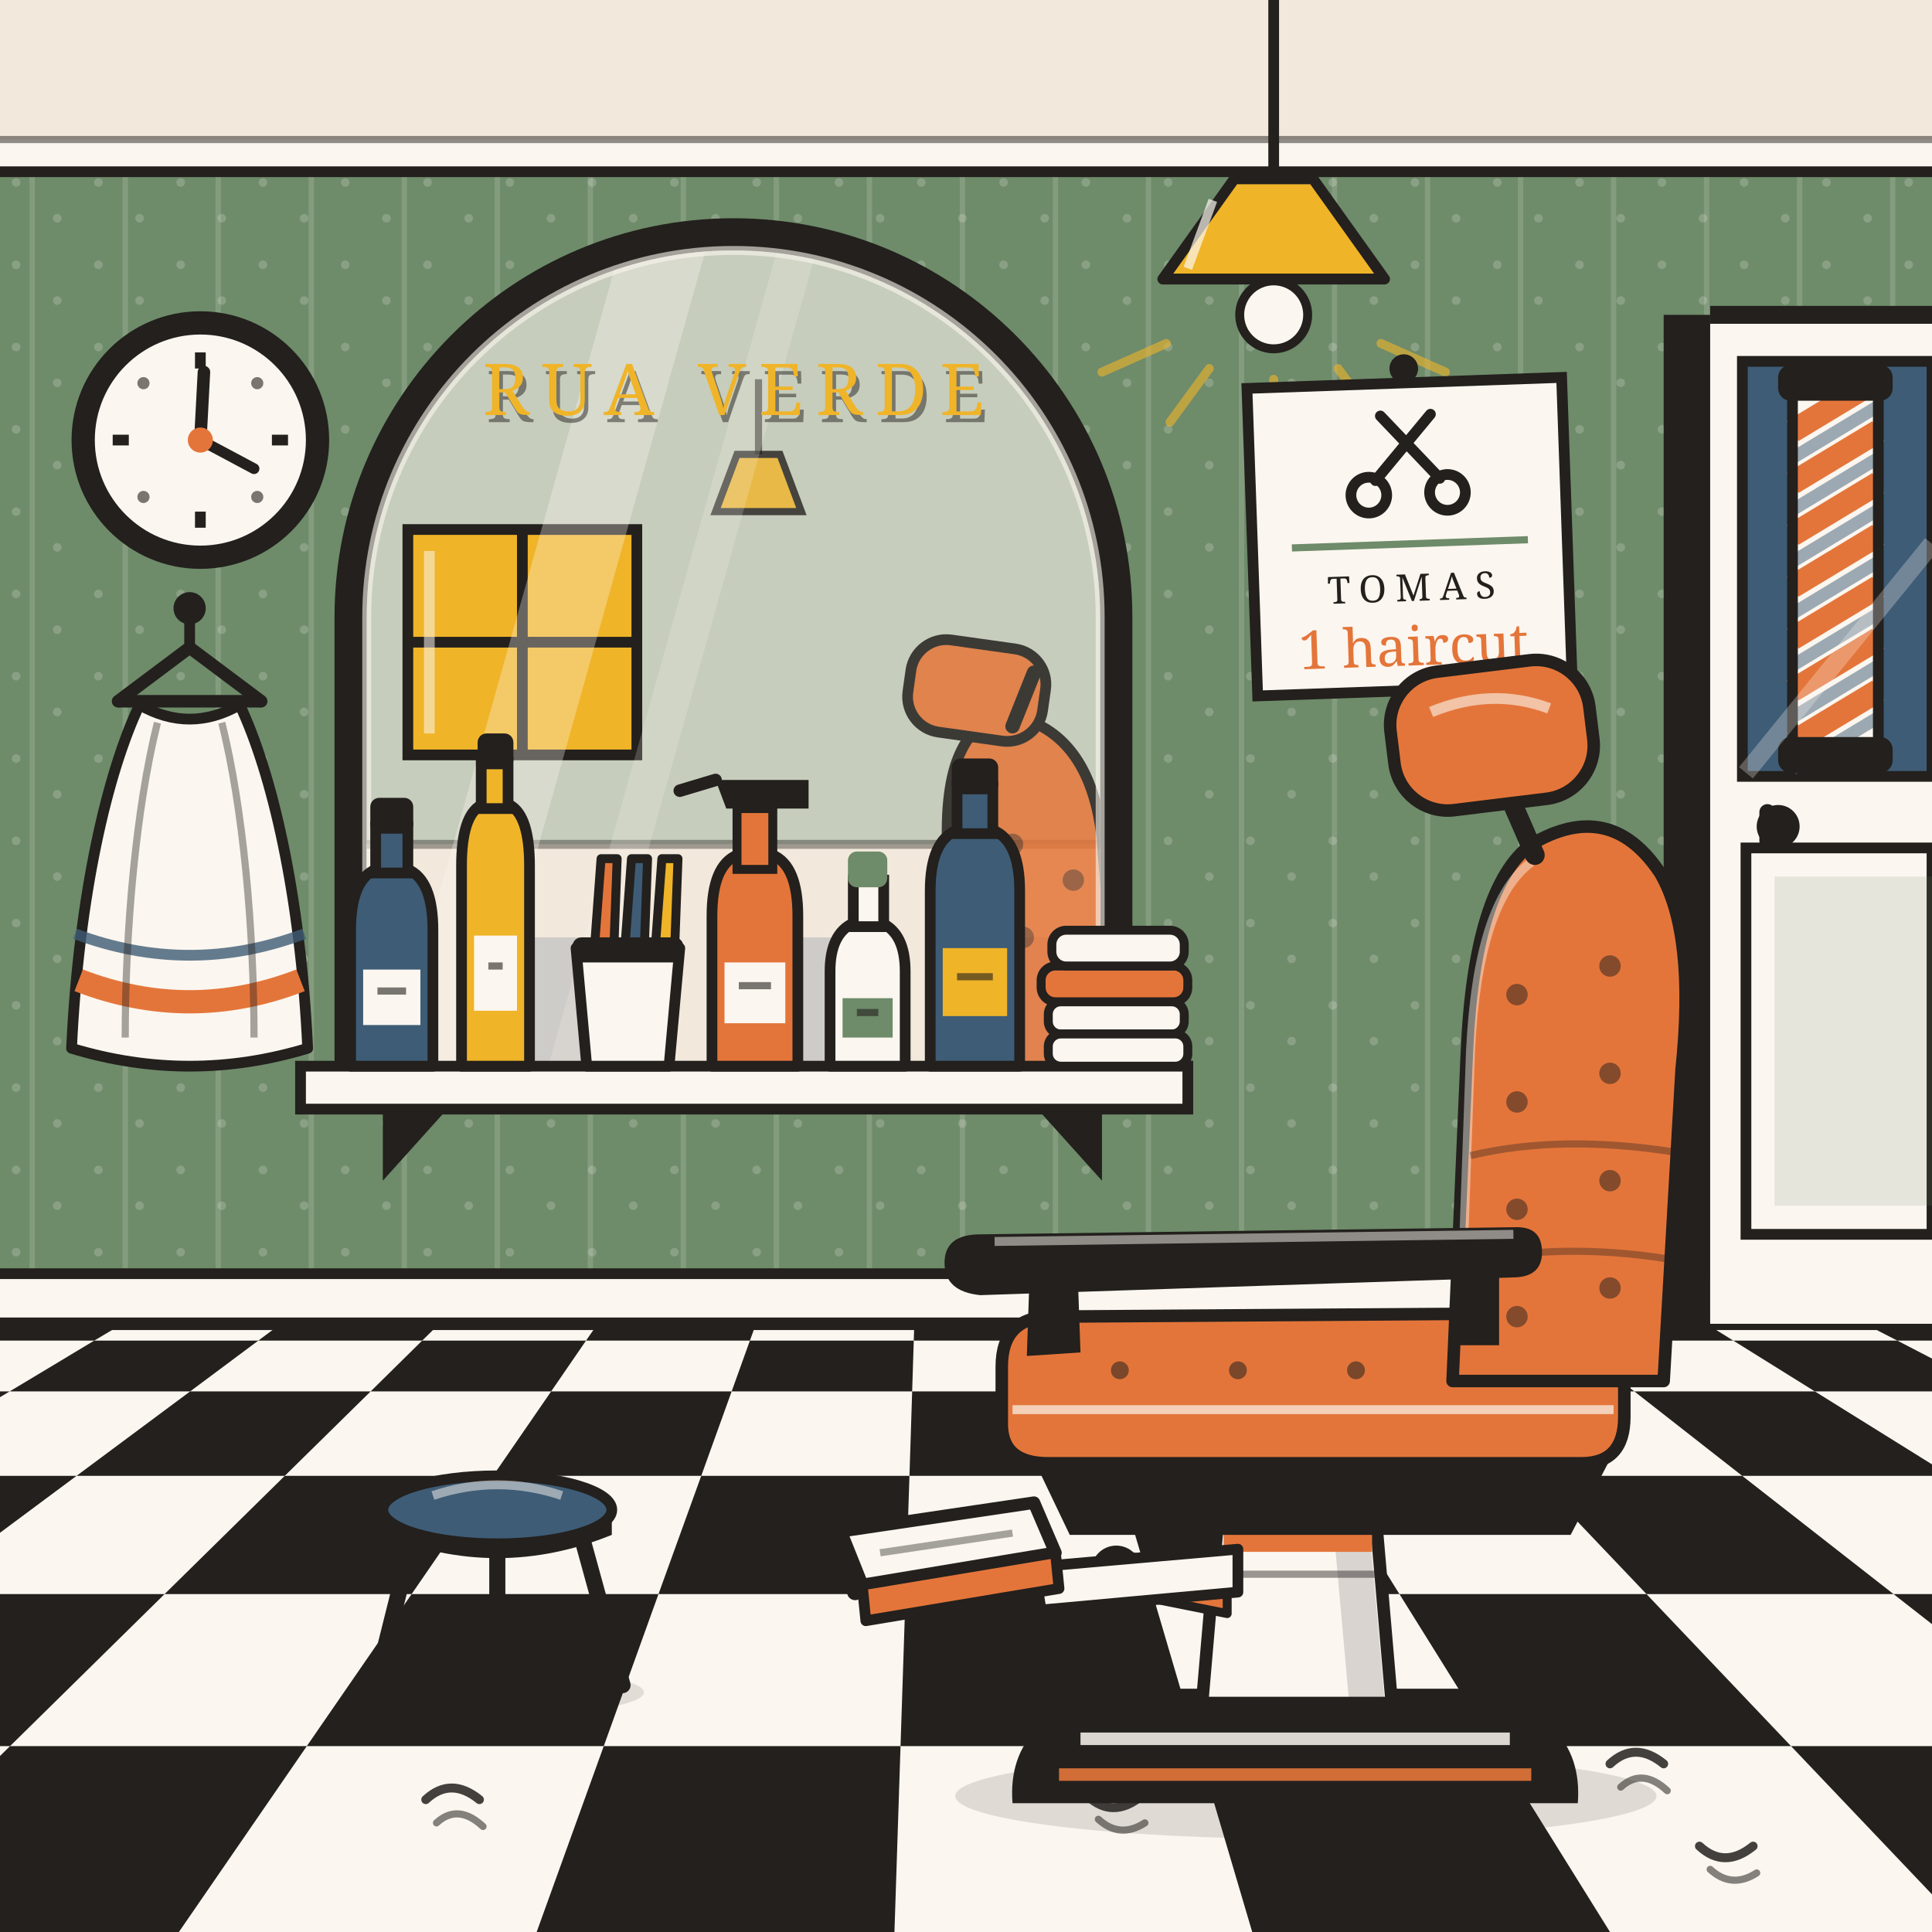
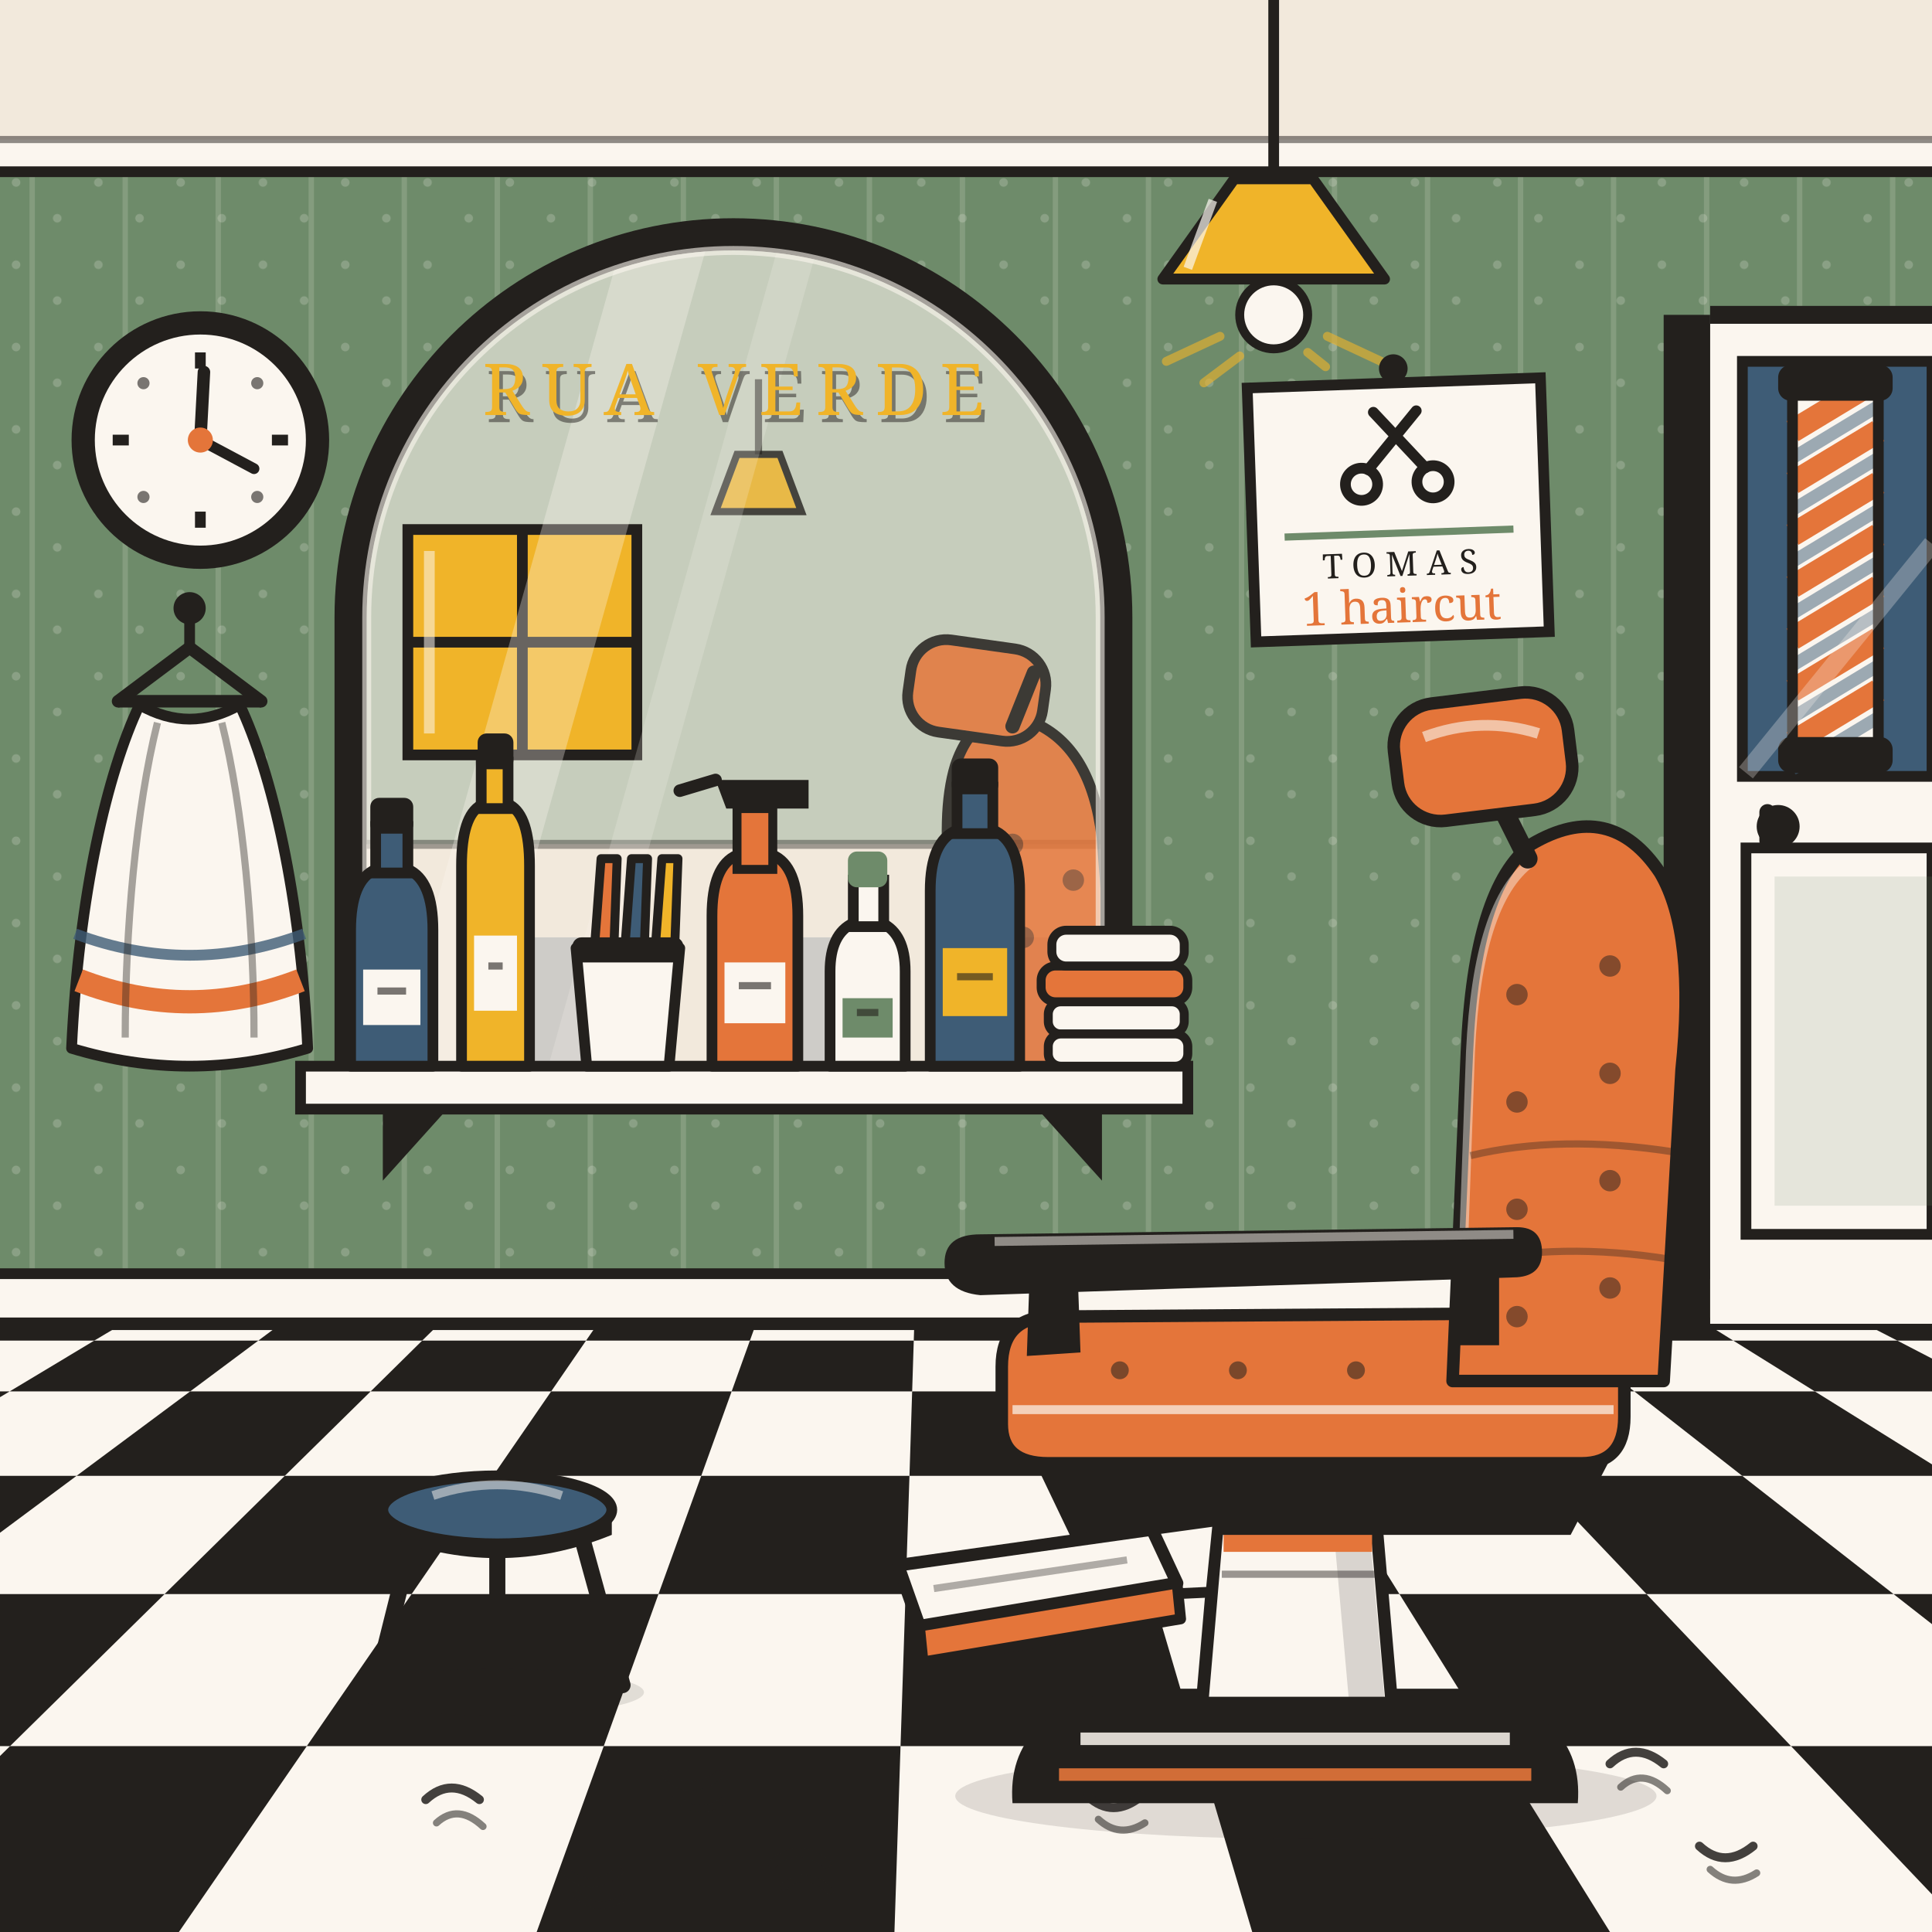
<svg xmlns="http://www.w3.org/2000/svg" viewBox="0 0 1080 1080">
  <defs>
    <pattern id="riso" width="46" height="46" patternUnits="userSpaceOnUse">
      <circle cx="9" cy="10" r="2.4" fill="#FBF6EF" />
      <circle cx="32" cy="30" r="2.4" fill="#FBF6EF" />
    </pattern>
    <clipPath id="mirclip">
      <path d="M 205,600 L 205,345 A 205,205 0 0 1 615,345 L 615,600 Z" />
    </clipPath>
  </defs>
  <rect width="1080" height="1080" fill="#F2E9DC" />
  <rect x="0" y="96" width="1080" height="644" fill="#6E8B6A" />
  <path d="M 18,98 L 18,738" stroke="#FBF6EF" stroke-width="3" opacity=".16" />
  <path d="M 70,98 L 70,738" stroke="#FBF6EF" stroke-width="3" opacity=".16" />
  <path d="M 122,98 L 122,738" stroke="#FBF6EF" stroke-width="3" opacity=".16" />
  <path d="M 174,98 L 174,738" stroke="#FBF6EF" stroke-width="3" opacity=".16" />
  <path d="M 226,98 L 226,738" stroke="#FBF6EF" stroke-width="3" opacity=".16" />
  <path d="M 278,98 L 278,738" stroke="#FBF6EF" stroke-width="3" opacity=".16" />
  <path d="M 330,98 L 330,738" stroke="#FBF6EF" stroke-width="3" opacity=".16" />
  <path d="M 382,98 L 382,738" stroke="#FBF6EF" stroke-width="3" opacity=".16" />
  <path d="M 434,98 L 434,738" stroke="#FBF6EF" stroke-width="3" opacity=".16" />
  <path d="M 486,98 L 486,738" stroke="#FBF6EF" stroke-width="3" opacity=".16" />
  <path d="M 538,98 L 538,738" stroke="#FBF6EF" stroke-width="3" opacity=".16" />
  <path d="M 590,98 L 590,738" stroke="#FBF6EF" stroke-width="3" opacity=".16" />
  <path d="M 642,98 L 642,738" stroke="#FBF6EF" stroke-width="3" opacity=".16" />
  <path d="M 694,98 L 694,738" stroke="#FBF6EF" stroke-width="3" opacity=".16" />
  <path d="M 746,98 L 746,738" stroke="#FBF6EF" stroke-width="3" opacity=".16" />
  <path d="M 798,98 L 798,738" stroke="#FBF6EF" stroke-width="3" opacity=".16" />
  <path d="M 850,98 L 850,738" stroke="#FBF6EF" stroke-width="3" opacity=".16" />
  <path d="M 902,98 L 902,738" stroke="#FBF6EF" stroke-width="3" opacity=".16" />
  <path d="M 954,98 L 954,738" stroke="#FBF6EF" stroke-width="3" opacity=".16" />
  <path d="M 1006,98 L 1006,738" stroke="#FBF6EF" stroke-width="3" opacity=".16" />
  <path d="M 1058,98 L 1058,738" stroke="#FBF6EF" stroke-width="3" opacity=".16" />
  <rect x="0" y="96" width="1080" height="644" fill="url(#riso)" opacity=".2" />
  <rect x="0" y="78" width="1080" height="20" fill="#FBF6EF" />
  <path d="M 0,96 L 1080,96" stroke="#23201D" stroke-width="6" />
  <path d="M 0,78 L 1080,78" stroke="#23201D" stroke-width="4" opacity=".5" />
  <rect x="0" y="740" width="1080" height="340" fill="#FBF6EF" />
  <path d="M -20.0,740.0 L 68.5,740.0 L 52.7,749.4 L -38.9,749.4 Z" fill="#23201D" />
  <path d="M 157.0,740.0 L 245.6,740.0 L 236.0,749.4 L 144.4,749.4 Z" fill="#23201D" />
  <path d="M 334.1,740.0 L 422.6,740.0 L 419.2,749.4 L 327.6,749.4 Z" fill="#23201D" />
  <path d="M 511.1,740.0 L 599.7,740.0 L 602.5,749.4 L 510.8,749.4 Z" fill="#23201D" />
  <path d="M 688.2,740.0 L 776.7,740.0 L 785.7,749.4 L 694.1,749.4 Z" fill="#23201D" />
  <path d="M 865.2,740.0 L 953.8,740.0 L 968.9,749.4 L 877.3,749.4 Z" fill="#23201D" />
  <path d="M 1042.3,740.0 L 1130.8,740.0 L 1152.2,749.4 L 1060.6,749.4 Z" fill="#23201D" />
  <path d="M 52.7,749.4 L 144.4,749.4 L 106.3,777.8 L 5.4,777.8 Z" fill="#23201D" />
  <path d="M 236.0,749.4 L 327.6,749.4 L 308.1,777.8 L 207.2,777.8 Z" fill="#23201D" />
  <path d="M 419.2,749.4 L 510.8,749.4 L 509.9,777.8 L 409.0,777.8 Z" fill="#23201D" />
  <path d="M 602.5,749.4 L 694.1,749.4 L 711.7,777.8 L 610.8,777.8 Z" fill="#23201D" />
  <path d="M 785.7,749.4 L 877.3,749.4 L 913.6,777.8 L 812.6,777.8 Z" fill="#23201D" />
  <path d="M 968.9,749.4 L 1060.6,749.4 L 1115.4,777.8 L 1014.5,777.8 Z" fill="#23201D" />
  <path d="M -95.6,777.8 L 5.4,777.8 L -73.6,825.0 L -190.0,825.0 Z" fill="#23201D" />
  <path d="M 106.3,777.8 L 207.2,777.8 L 159.2,825.0 L 42.8,825.0 Z" fill="#23201D" />
  <path d="M 308.1,777.8 L 409.0,777.8 L 392.0,825.0 L 275.6,825.0 Z" fill="#23201D" />
  <path d="M 509.9,777.8 L 610.8,777.8 L 624.8,825.0 L 508.4,825.0 Z" fill="#23201D" />
  <path d="M 711.7,777.8 L 812.6,777.8 L 857.5,825.0 L 741.1,825.0 Z" fill="#23201D" />
  <path d="M 913.6,777.8 L 1014.5,777.8 L 1090.3,825.0 L 973.9,825.0 Z" fill="#23201D" />
  <path d="M -73.6,825.0 L 42.8,825.0 L -46.1,891.1 L -184.2,891.1 Z" fill="#23201D" />
  <path d="M 159.2,825.0 L 275.6,825.0 L 230.1,891.1 L 92.0,891.1 Z" fill="#23201D" />
  <path d="M 392.0,825.0 L 508.4,825.0 L 506.2,891.1 L 368.1,891.1 Z" fill="#23201D" />
  <path d="M 624.8,825.0 L 741.1,825.0 L 782.3,891.1 L 644.3,891.1 Z" fill="#23201D" />
  <path d="M 857.5,825.0 L 973.9,825.0 L 1058.5,891.1 L 920.4,891.1 Z" fill="#23201D" />
  <path d="M 1090.3,825.0 L 1206.7,825.0 L 1334.6,891.1 L 1196.5,891.1 Z" fill="#23201D" />
  <path d="M -46.1,891.1 L 92.0,891.1 L 5.6,976.1 L -160.3,976.1 Z" fill="#23201D" />
  <path d="M 230.1,891.1 L 368.1,891.1 L 337.5,976.1 L 171.5,976.1 Z" fill="#23201D" />
  <path d="M 506.2,891.1 L 644.3,891.1 L 669.3,976.1 L 503.4,976.1 Z" fill="#23201D" />
  <path d="M 782.3,891.1 L 920.4,891.1 L 1001.2,976.1 L 835.3,976.1 Z" fill="#23201D" />
  <path d="M 1058.5,891.1 L 1196.5,891.1 L 1333.1,976.1 L 1167.2,976.1 Z" fill="#23201D" />
  <path d="M 5.6,976.1 L 171.5,976.1 L 100.0,1080.0 L -100.0,1080.0 Z" fill="#23201D" />
  <path d="M 337.5,976.1 L 503.4,976.1 L 500.0,1080.0 L 300.0,1080.0 Z" fill="#23201D" />
  <path d="M 669.3,976.1 L 835.3,976.1 L 900.0,1080.0 L 700.0,1080.0 Z" fill="#23201D" />
  <path d="M 1001.2,976.1 L 1167.2,976.1 L 1300.0,1080.0 L 1100.0,1080.0 Z" fill="#23201D" />
  <rect x="0" y="712" width="1080" height="28" fill="#FBF6EF" />
  <path d="M 0,712 L 1080,712" stroke="#23201D" stroke-width="6" />
  <path d="M 0,740 L 1080,740" stroke="#23201D" stroke-width="7" />
  <path d="M 712,0 L 712,100" stroke="#23201D" stroke-width="6" />
  <path d="M 650,156 L 690,100 L 734,100 L 774,156 Z" fill="#F0B429" stroke="#23201D" stroke-width="6" stroke-linejoin="round" />
  <path d="M 650,156 L 774,156" stroke="#23201D" stroke-width="6" />
  <path d="M 678,112 L 664,150" stroke="#FBF6EF" stroke-width="5" opacity=".7" />
  <circle cx="712" cy="176" r="19" fill="#FBF6EF" stroke="#23201D" stroke-width="5" />
-   <path d="M 652,192 L 616,208" stroke="#F0B429" stroke-width="5" opacity=".6" stroke-linecap="round" />
-   <path d="M 676,206 L 654,236" stroke="#F0B429" stroke-width="5" opacity=".6" stroke-linecap="round" />
-   <path d="M 712,212 L 712,248" stroke="#F0B429" stroke-width="5" opacity=".6" stroke-linecap="round" />
-   <path d="M 748,206 L 770,236" stroke="#F0B429" stroke-width="5" opacity=".6" stroke-linecap="round" />
-   <path d="M 772,192 L 808,208" stroke="#F0B429" stroke-width="5" opacity=".6" stroke-linecap="round" />
+   <path d="M 682,188 L 652,202" stroke="#F0B429" stroke-width="5" opacity=".6" stroke-linecap="round" />
+   <path d="M 693,199 L 673,214" stroke="#F0B429" stroke-width="5" opacity=".6" stroke-linecap="round" />
+   <path d="M 742,188 L 772,202" stroke="#F0B429" stroke-width="5" opacity=".6" stroke-linecap="round" />
+   <path d="M 731,197 L 741,205" stroke="#F0B429" stroke-width="5" opacity=".6" stroke-linecap="round" />
  <circle cx="112" cy="246" r="72" fill="#23201D" />
  <circle cx="112" cy="246" r="59" fill="#FBF6EF" />
  <path d="M 161.0,246.0 L 152.0,246.0" stroke="#23201D" stroke-width="6" />
  <path d="M 112.0,295.0 L 112.0,286.0" stroke="#23201D" stroke-width="6" />
  <path d="M 63.0,246.0 L 72.0,246.0" stroke="#23201D" stroke-width="6" />
  <path d="M 112.0,197.0 L 112.0,206.0" stroke="#23201D" stroke-width="6" />
  <circle cx="143.8" cy="277.8" r="3.4" fill="#23201D" opacity=".6" />
  <circle cx="80.2" cy="277.8" r="3.4" fill="#23201D" opacity=".6" />
  <circle cx="80.2" cy="214.2" r="3.4" fill="#23201D" opacity=".6" />
  <circle cx="143.8" cy="214.2" r="3.4" fill="#23201D" opacity=".6" />
  <path d="M 112,246 L 114,208" stroke="#23201D" stroke-width="7" stroke-linecap="round" />
  <path d="M 112,246 L 142,262" stroke="#23201D" stroke-width="6" stroke-linecap="round" />
  <circle cx="112" cy="246" r="7" fill="#E4753A" />
  <path d="M 106,344 L 106,362" stroke="#23201D" stroke-width="6" />
  <circle cx="106" cy="340" r="9" fill="#23201D" />
  <path d="M 106,362 L 66,392 M 106,362 L 146,392" stroke="#23201D" stroke-width="7" stroke-linecap="round" />
  <path d="M 66,392 L 146,392" stroke="#23201D" stroke-width="7" />
  <path d="M 78,394 C 60,432 44,500 40,586 Q 106,606 172,586 C 168,500 152,432 134,394 Q 106,410 78,394 Z" fill="#FBF6EF" stroke="#23201D" stroke-width="6" stroke-linejoin="round" />
  <path d="M 44,548 Q 106,572 168,548" stroke="#E4753A" stroke-width="13" fill="none" />
  <path d="M 42,522 Q 106,546 170,522" stroke="#3E5C76" stroke-width="6" fill="none" opacity=".8" />
  <path d="M 88,404 C 76,452 70,520 70,580" stroke="#23201D" stroke-width="4" fill="none" opacity=".4" />
  <path d="M 124,404 C 136,452 142,520 142,580" stroke="#23201D" stroke-width="4" fill="none" opacity=".4" />
-   <g transform="rotate(-2 788 300)">
-     <rect x="700" y="214" width="176" height="172" fill="#FBF6EF" stroke="#23201D" stroke-width="6" />
-     <circle cx="788" cy="206" r="8" fill="#23201D" />
-     <path d="M 770,268 L 802,232" stroke="#23201D" stroke-width="6" stroke-linecap="round" />
-     <path d="M 806,268 L 774,232" stroke="#23201D" stroke-width="6" stroke-linecap="round" />
-     <circle cx="766" cy="276" r="10" fill="none" stroke="#23201D" stroke-width="6" />
-     <circle cx="810" cy="276" r="10" fill="none" stroke="#23201D" stroke-width="6" />
-     <path d="M 722,304 L 854,304" stroke="#6E8B6A" stroke-width="4" />
-     <text x="788" y="336" font-family="Georgia, serif" font-size="21" letter-spacing="5" fill="#23201D" text-anchor="middle">TOMAS</text>
-     <text x="788" y="372" font-family="Georgia, serif" font-size="30" fill="#E4753A" text-anchor="middle">1 haircut</text>
+   <g transform="rotate(-2 782 296)">
+     <rect x="700" y="214" width="164" height="142" fill="#FBF6EF" stroke="#23201D" stroke-width="6" />
+     <circle cx="782" cy="206" r="8" fill="#23201D" />
+     <path d="M 766,262 L 794,230" stroke="#23201D" stroke-width="6" stroke-linecap="round" />
+     <path d="M 798,262 L 770,230" stroke="#23201D" stroke-width="6" stroke-linecap="round" />
+     <circle cx="762" cy="270" r="9" fill="none" stroke="#23201D" stroke-width="6" />
+     <circle cx="802" cy="270" r="9" fill="none" stroke="#23201D" stroke-width="6" />
+     <path d="M 718,298 L 846,298" stroke="#6E8B6A" stroke-width="4" />
+     <text x="782" y="322" font-family="Georgia, serif" font-size="19" letter-spacing="5" fill="#23201D" text-anchor="middle">TOMAS</text>
+     <text x="782" y="348" font-family="Georgia, serif" font-size="26" fill="#E4753A" text-anchor="middle">1 haircut</text>
  </g>
  <path d="M 187,616 L 187,345 A 223,223 0 0 1 633,345 L 633,616 Z" fill="#23201D" />
  <path d="M 205,600 L 205,345 A 205,205 0 0 1 615,345 L 615,600 Z" fill="#FBF6EF" />
  <g clip-path="url(#mirclip)">
    <rect x="190" y="120" width="440" height="352" fill="#6E8B6A" opacity=".38" />
    <rect x="190" y="472" width="440" height="140" fill="#F2E9DC" />
    <path d="M 264,524 L 338,524 L 346,612 L 256,612 Z" fill="#3E5C76" opacity=".2" />
    <path d="M 412,524 L 486,524 L 494,612 L 404,612 Z" fill="#3E5C76" opacity=".2" />
    <path d="M 560,524 L 634,524 L 642,612 L 552,612 Z" fill="#3E5C76" opacity=".2" />
    <path d="M 190,472 L 630,472" stroke="#23201D" stroke-width="5" opacity=".4" />
    <rect x="228" y="296" width="128" height="126" fill="#F0B429" stroke="#23201D" stroke-width="6" />
    <path d="M 292,296 L 292,422" stroke="#23201D" stroke-width="6" />
    <path d="M 228,359 L 356,359" stroke="#23201D" stroke-width="6" />
    <path d="M 240,308 L 240,410" stroke="#FBF6EF" stroke-width="6" opacity=".55" />
    <path d="M 424,212 L 424,254" stroke="#23201D" stroke-width="4" opacity=".6" />
    <path d="M 400,286 L 412,254 L 436,254 L 448,286 Z" fill="#F0B429" stroke="#23201D" stroke-width="4" opacity=".8" />
    <g opacity=".85">
      <path d="M 626,600 L 616,468 Q 610,418 578,404 Q 546,392 534,428 Q 526,454 532,502 L 542,600 Z" fill="#E4753A" stroke="#23201D" stroke-width="6" stroke-linejoin="round" />
      <rect x="508" y="360" width="76" height="52" rx="20" fill="#E4753A" stroke="#23201D" stroke-width="6" transform="rotate(8 546 386)" />
      <path d="M 566,406 L 578,376" stroke="#23201D" stroke-width="8" stroke-linecap="round" />
      <circle cx="566" cy="472" r="6" fill="#23201D" opacity=".45" />
      <circle cx="600" cy="492" r="6" fill="#23201D" opacity=".45" />
      <circle cx="572" cy="524" r="6" fill="#23201D" opacity=".45" />
      <circle cx="606" cy="544" r="6" fill="#23201D" opacity=".45" />
    </g>
    <path d="M 214,612 L 352,120 L 400,120 L 262,612 Z" fill="#FBF6EF" opacity=".32" />
    <path d="M 302,612 L 440,120 L 462,120 L 324,612 Z" fill="#FBF6EF" opacity=".2" />
    <text x="412" y="236" font-family="Georgia, serif" font-size="40" letter-spacing="7" fill="#23201D" text-anchor="middle" opacity=".5">RUA VERDE</text>
    <text x="410" y="232" font-family="Georgia, serif" font-size="40" letter-spacing="7" fill="#F0B429" text-anchor="middle">RUA VERDE</text>
  </g>
  <path d="M 205,600 L 205,345 A 205,205 0 0 1 615,345 L 615,600 Z" fill="none" stroke="#FBF6EF" stroke-width="5" opacity=".6" />
  <path d="M 187,616 L 633,616" stroke="#23201D" stroke-width="8" />
  <rect x="930" y="176" width="26" height="564" fill="#23201D" />
  <rect x="956" y="176" width="124" height="564" fill="#FBF6EF" />
  <path d="M 956,176 L 1080,176" stroke="#23201D" stroke-width="10" />
  <rect x="974" y="202" width="106" height="232" fill="#3E5C76" stroke="#23201D" stroke-width="6" />
  <rect x="1002" y="220" width="48" height="196" fill="#FBF6EF" />
  <path d="M 1002,241 L 1050,212" stroke="#E4753A" stroke-width="13" />
  <path d="M 1002,256 L 1050,227" stroke="#3E5C76" stroke-width="7" opacity=".5" />
  <path d="M 1002,270 L 1050,241" stroke="#E4753A" stroke-width="13" />
  <path d="M 1002,285 L 1050,256" stroke="#3E5C76" stroke-width="7" opacity=".5" />
  <path d="M 1002,299 L 1050,270" stroke="#E4753A" stroke-width="13" />
  <path d="M 1002,314 L 1050,285" stroke="#3E5C76" stroke-width="7" opacity=".5" />
  <path d="M 1002,328 L 1050,299" stroke="#E4753A" stroke-width="13" />
  <path d="M 1002,343 L 1050,314" stroke="#3E5C76" stroke-width="7" opacity=".5" />
  <path d="M 1002,357 L 1050,328" stroke="#E4753A" stroke-width="13" />
  <path d="M 1002,372 L 1050,343" stroke="#3E5C76" stroke-width="7" opacity=".5" />
  <path d="M 1002,386 L 1050,357" stroke="#E4753A" stroke-width="13" />
  <path d="M 1002,401 L 1050,372" stroke="#3E5C76" stroke-width="7" opacity=".5" />
  <path d="M 1002,415 L 1050,386" stroke="#E4753A" stroke-width="13" />
  <path d="M 1002,430 L 1050,401" stroke="#3E5C76" stroke-width="7" opacity=".5" />
  <rect x="1002" y="220" width="48" height="196" fill="none" stroke="#23201D" stroke-width="6" />
  <rect x="994" y="204" width="64" height="20" rx="7" fill="#23201D" />
  <rect x="994" y="412" width="64" height="20" rx="7" fill="#23201D" />
  <path d="M 976,432 L 1080,304" stroke="#FBF6EF" stroke-width="10" opacity=".28" />
  <rect x="976" y="474" width="104" height="216" fill="none" stroke="#23201D" stroke-width="6" />
  <rect x="992" y="490" width="88" height="184" fill="#6E8B6A" opacity=".16" />
  <circle cx="994" cy="462" r="12" fill="#23201D" />
  <path d="M 988,454 L 988,470" stroke="#23201D" stroke-width="9" stroke-linecap="round" />
  <path d="M 168,596 L 664,596 L 664,620 L 168,620 Z" fill="#FBF6EF" stroke="#23201D" stroke-width="6" />
  <path d="M 214,620 L 250,620 L 214,660 Z" fill="#23201D" />
  <path d="M 616,620 L 580,620 L 616,660 Z" fill="#23201D" />
  <path d="M 196,596 L 196,520 Q 196,492 210,486 L 228,486 Q 242,492 242,520 L 242,596 Z" fill="#3E5C76" stroke="#23201D" stroke-width="6" stroke-linejoin="round" />
  <rect x="210" y="462" width="18" height="26" fill="#3E5C76" stroke="#23201D" stroke-width="6" />
  <rect x="207" y="446" width="24" height="20" rx="5" fill="#23201D" />
  <rect x="203" y="542" width="32" height="31" fill="#FBF6EF" />
  <path d="M 211,554 L 227,554" stroke="#23201D" stroke-width="4" opacity=".6" />
  <path d="M 258,596 L 258,484 Q 258,456 269,450 L 285,450 Q 296,456 296,484 L 296,596 Z" fill="#F0B429" stroke="#23201D" stroke-width="6" stroke-linejoin="round" />
  <rect x="269" y="426" width="15" height="26" fill="#F0B429" stroke="#23201D" stroke-width="6" />
  <rect x="267" y="410" width="20" height="20" rx="5" fill="#23201D" />
  <rect x="265" y="523" width="24" height="42" fill="#FBF6EF" />
  <path d="M 273,540 L 281,540" stroke="#23201D" stroke-width="4" opacity=".6" />
  <path d="M 322,530 L 380,530 L 374,596 L 328,596 Z" fill="#FBF6EF" stroke="#23201D" stroke-width="6" stroke-linejoin="round" />
  <path d="M 332,534 L 336,480 L 345,480 L 343,534 Z" fill="#E4753A" stroke="#23201D" stroke-width="5" stroke-linejoin="round" />
  <path d="M 349,534 L 353,480 L 362,480 L 360,534 Z" fill="#3E5C76" stroke="#23201D" stroke-width="5" stroke-linejoin="round" />
  <path d="M 366,534 L 370,480 L 379,480 L 377,534 Z" fill="#F0B429" stroke="#23201D" stroke-width="5" stroke-linejoin="round" />
  <rect x="320" y="524" width="62" height="14" rx="5" fill="#23201D" />
  <path d="M 398,596 L 398,512 Q 398,484 412,478 L 432,478 Q 446,484 446,512 L 446,596 Z" fill="#E4753A" stroke="#23201D" stroke-width="6" stroke-linejoin="round" />
  <rect x="405" y="538" width="34" height="34" fill="#FBF6EF" />
  <path d="M 413,551 L 431,551" stroke="#23201D" stroke-width="4" opacity=".6" />
  <rect x="412" y="452" width="20" height="34" fill="#E4753A" stroke="#23201D" stroke-width="5" />
  <path d="M 406,452 L 452,452 L 452,436 L 400,436 Z" fill="#23201D" />
  <path d="M 400,436 L 380,442" stroke="#23201D" stroke-width="7" stroke-linecap="round" />
  <path d="M 464,596 L 464,543 Q 464,522 477,516 L 493,516 Q 506,522 506,543 L 506,596 Z" fill="#FBF6EF" stroke="#23201D" stroke-width="6" stroke-linejoin="round" />
  <rect x="477" y="492" width="17" height="26" fill="#FBF6EF" stroke="#23201D" stroke-width="6" />
  <rect x="474" y="476" width="22" height="20" rx="5" fill="#6E8B6A" />
  <rect x="471" y="558" width="28" height="22" fill="#6E8B6A" />
  <path d="M 479,566 L 491,566" stroke="#23201D" stroke-width="4" opacity=".6" />
  <path d="M 520,596 L 520,498 Q 520,470 535,464 L 555,464 Q 570,470 570,498 L 570,596 Z" fill="#3E5C76" stroke="#23201D" stroke-width="6" stroke-linejoin="round" />
  <rect x="535" y="440" width="20" height="26" fill="#3E5C76" stroke="#23201D" stroke-width="6" />
  <rect x="532" y="424" width="26" height="20" rx="5" fill="#23201D" />
  <rect x="527" y="530" width="36" height="38" fill="#F0B429" />
  <path d="M 535,546 L 555,546" stroke="#23201D" stroke-width="4" opacity=".6" />
  <rect x="586" y="560" width="76" height="18" rx="7" fill="#FBF6EF" stroke="#23201D" stroke-width="5" />
  <rect x="582" y="540" width="82" height="20" rx="8" fill="#E4753A" stroke="#23201D" stroke-width="5" />
  <rect x="588" y="520" width="74" height="20" rx="8" fill="#FBF6EF" stroke="#23201D" stroke-width="5" />
  <rect x="586" y="578" width="78" height="18" rx="7" fill="#FBF6EF" stroke="#23201D" stroke-width="5" />
  <ellipse cx="278" cy="946" rx="82" ry="13" fill="#23201D" opacity=".12" />
  <path d="M 230,862 L 210,942" stroke="#23201D" stroke-width="9" stroke-linecap="round" />
  <path d="M 278,868 L 278,950" stroke="#23201D" stroke-width="9" stroke-linecap="round" />
  <path d="M 326,862 L 348,942" stroke="#23201D" stroke-width="9" stroke-linecap="round" />
  <path d="M 221,906 L 336,906" stroke="#23201D" stroke-width="6" />
  <path d="M 214,844 L 214,858 Q 278,884 342,858 L 342,844 Z" fill="#23201D" />
  <ellipse cx="278" cy="844" rx="64" ry="19" fill="#3E5C76" stroke="#23201D" stroke-width="6" />
  <path d="M 242,836 Q 278,824 314,836" stroke="#FBF6EF" stroke-width="5" fill="none" opacity=".5" />
  <ellipse cx="730" cy="1004" rx="196" ry="24" fill="#23201D" opacity=".13" />
  <path d="M 566,1008 Q 562,956 630,944 L 818,944 Q 886,956 882,1008 Z" fill="#23201D" />
  <path d="M 604,972 L 844,972" stroke="#FBF6EF" stroke-width="7" opacity=".85" />
  <path d="M 592,992 L 856,992" stroke="#E4753A" stroke-width="7" opacity=".9" />
  <path d="M 682,836 L 768,836 L 778,952 L 672,952 Z" fill="#FBF6EF" stroke="#23201D" stroke-width="7" stroke-linejoin="round" />
  <path d="M 744,838 L 754,950 L 774,950 L 764,838 Z" fill="#23201D" opacity=".16" />
  <path d="M 684,862 L 767,862" stroke="#E4753A" stroke-width="11" />
  <path d="M 683,880 L 769,880" stroke="#23201D" stroke-width="4" opacity=".45" />
-   <path d="M 686,884 L 632,870 L 626,890 L 686,902 Z" fill="#E4753A" stroke="#23201D" stroke-width="5" stroke-linejoin="round" />
-   <circle cx="624" cy="878" r="14" fill="#23201D" />
  <path d="M 576,812 L 902,812 L 878,858 L 598,858 Z" fill="#23201D" />
  <path d="M 588,736 Q 560,736 560,764 L 560,796 Q 560,818 586,818 L 884,818 Q 908,818 908,792 L 908,758 Q 908,734 884,734 Z" fill="#E4753A" stroke="#23201D" stroke-width="7" stroke-linejoin="round" />
  <path d="M 566,788 L 902,788" stroke="#FBF6EF" stroke-width="5" opacity=".7" />
  <circle cx="626" cy="766" r="5" fill="#23201D" opacity=".55" />
  <circle cx="692" cy="766" r="5" fill="#23201D" opacity=".55" />
  <circle cx="758" cy="766" r="5" fill="#23201D" opacity=".55" />
  <circle cx="824" cy="766" r="5" fill="#23201D" opacity=".55" />
  <path d="M 812,772 L 820,588 Q 824,496 856,472 Q 900,446 928,488 Q 948,522 940,598 L 930,772 Z" fill="#E4753A" stroke="#23201D" stroke-width="7" stroke-linejoin="round" />
  <circle cx="848" cy="556" r="6" fill="#23201D" opacity=".5" />
  <circle cx="900" cy="540" r="6" fill="#23201D" opacity=".5" />
  <circle cx="848" cy="616" r="6" fill="#23201D" opacity=".5" />
  <circle cx="900" cy="600" r="6" fill="#23201D" opacity=".5" />
  <circle cx="848" cy="676" r="6" fill="#23201D" opacity=".5" />
  <circle cx="900" cy="660" r="6" fill="#23201D" opacity=".5" />
  <circle cx="848" cy="736" r="6" fill="#23201D" opacity=".5" />
  <circle cx="900" cy="720" r="6" fill="#23201D" opacity=".5" />
  <path d="M 818,700 L 822,588 Q 826,504 856,482" stroke="#FBF6EF" stroke-width="5" fill="none" opacity=".45" />
  <path d="M 822,646 Q 872,634 936,644" stroke="#23201D" stroke-width="4" fill="none" opacity=".35" />
  <path d="M 820,706 Q 872,694 934,704" stroke="#23201D" stroke-width="4" fill="none" opacity=".35" />
-   <path d="M 858,478 L 838,432" stroke="#23201D" stroke-width="11" stroke-linecap="round" />
-   <rect x="778" y="372" width="112" height="78" rx="30" fill="#E4753A" stroke="#23201D" stroke-width="7" transform="rotate(-7 834 411)" />
-   <path d="M 800,398 Q 834,384 866,396" stroke="#FBF6EF" stroke-width="6" fill="none" opacity=".6" />
+   <path d="M 854,480 L 840,452" stroke="#23201D" stroke-width="11" stroke-linecap="round" />
+   <rect x="780" y="390" width="98" height="66" rx="24" fill="#E4753A" stroke="#23201D" stroke-width="7" transform="rotate(-7 829 423)" />
+   <path d="M 796,412 Q 828,400 860,410" stroke="#FBF6EF" stroke-width="6" fill="none" opacity=".6" />
  <path d="M 574,758 L 604,756 L 602,700 L 576,700 Z" fill="#23201D" />
  <path d="M 812,752 L 838,752 L 838,700 L 812,700 Z" fill="#23201D" />
  <path d="M 548,690 Q 528,690 528,706 Q 528,722 548,724 L 848,714 Q 862,713 862,700 Q 862,686 848,686 Z" fill="#23201D" />
  <path d="M 556,694 L 846,690" stroke="#FBF6EF" stroke-width="5" opacity=".5" />
-   <path d="M 692,866 L 692,890 L 582,900 L 578,876 Z" fill="#FBF6EF" stroke="#23201D" stroke-width="6" stroke-linejoin="round" />
-   <path d="M 470,856 L 578,840 L 590,868 L 482,886 Z" fill="#FBF6EF" stroke="#23201D" stroke-width="7" stroke-linejoin="round" />
-   <path d="M 482,886 L 590,868 L 592,888 L 484,906 Z" fill="#E4753A" stroke="#23201D" stroke-width="6" stroke-linejoin="round" />
-   <path d="M 492,868 L 566,857" stroke="#23201D" stroke-width="4" opacity=".4" />
-   <path d="M 466,850 L 478,890" stroke="#23201D" stroke-width="9" stroke-linecap="round" />
+   <path d="M 681,850 L 677,890 L 634,892 L 630,857 Z" fill="#FBF6EF" stroke="#23201D" stroke-width="6" stroke-linejoin="round" />
+   <path d="M 502,875 L 644,855 L 658,885 L 514,909 Z" fill="#FBF6EF" stroke="#23201D" stroke-width="7" stroke-linejoin="round" />
+   <path d="M 514,909 L 658,885 L 660,905 L 516,929 Z" fill="#E4753A" stroke="#23201D" stroke-width="6" stroke-linejoin="round" />
+   <path d="M 522,888 L 630,872" stroke="#23201D" stroke-width="4" opacity=".35" />
  <path d="M 372,992 q 14,13 30,0" stroke="#23201D" stroke-width="5" fill="none" stroke-linecap="round" opacity=".85" />
  <path d="M 378,1005 q 12,11 26,2" stroke="#23201D" stroke-width="4" fill="none" stroke-linecap="round" opacity=".55" />
  <path d="M 432,1042 q 14,-13 30,0" stroke="#23201D" stroke-width="5" fill="none" stroke-linecap="round" opacity=".85" />
  <path d="M 438,1055 q 12,-11 26,2" stroke="#23201D" stroke-width="4" fill="none" stroke-linecap="round" opacity=".55" />
  <path d="M 316,1046 q 14,13 30,0" stroke="#23201D" stroke-width="5" fill="none" stroke-linecap="round" opacity=".85" />
  <path d="M 322,1059 q 12,11 26,2" stroke="#23201D" stroke-width="4" fill="none" stroke-linecap="round" opacity=".55" />
  <path d="M 900,986 q 14,-13 30,0" stroke="#23201D" stroke-width="5" fill="none" stroke-linecap="round" opacity=".85" />
  <path d="M 906,999 q 12,-11 26,2" stroke="#23201D" stroke-width="4" fill="none" stroke-linecap="round" opacity=".55" />
  <path d="M 950,1032 q 14,13 30,0" stroke="#23201D" stroke-width="5" fill="none" stroke-linecap="round" opacity=".85" />
  <path d="M 956,1045 q 12,11 26,2" stroke="#23201D" stroke-width="4" fill="none" stroke-linecap="round" opacity=".55" />
  <path d="M 238,1006 q 14,-13 30,0" stroke="#23201D" stroke-width="5" fill="none" stroke-linecap="round" opacity=".85" />
  <path d="M 244,1019 q 12,-11 26,2" stroke="#23201D" stroke-width="4" fill="none" stroke-linecap="round" opacity=".55" />
  <path d="M 608,1004 q 14,13 30,0" stroke="#23201D" stroke-width="5" fill="none" stroke-linecap="round" opacity=".85" />
  <path d="M 614,1017 q 12,11 26,2" stroke="#23201D" stroke-width="4" fill="none" stroke-linecap="round" opacity=".55" />
</svg>
